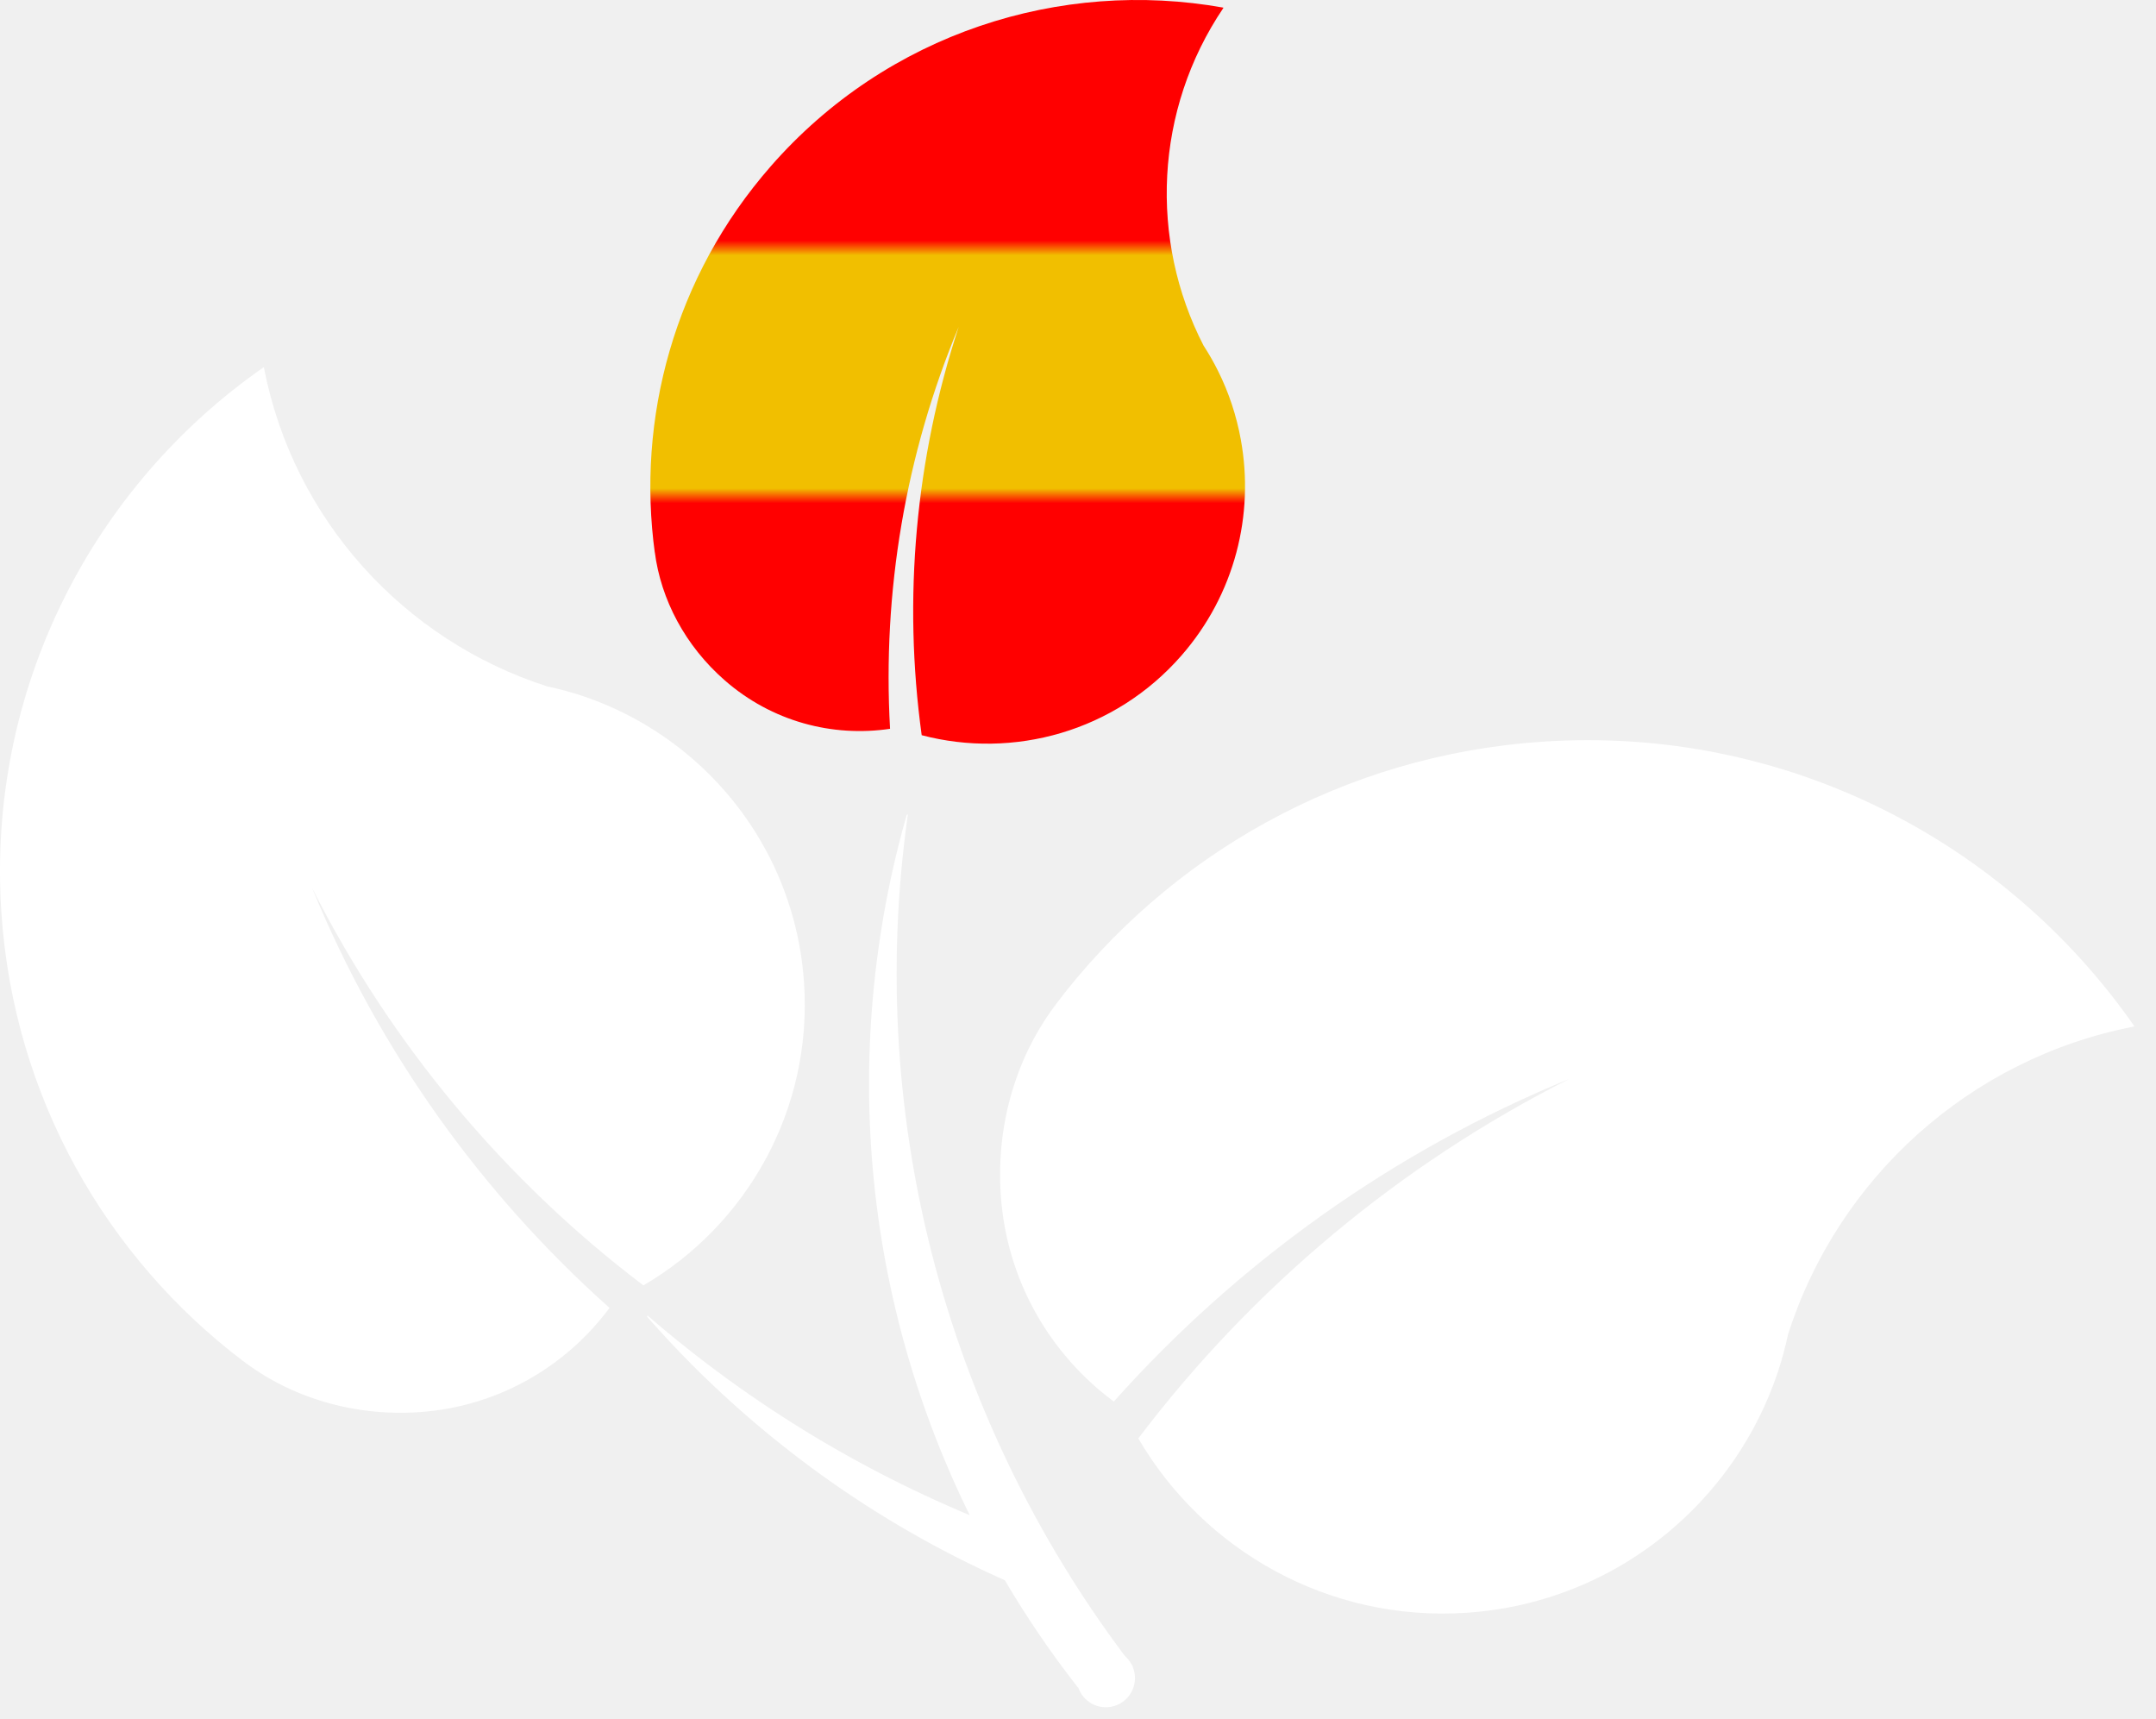
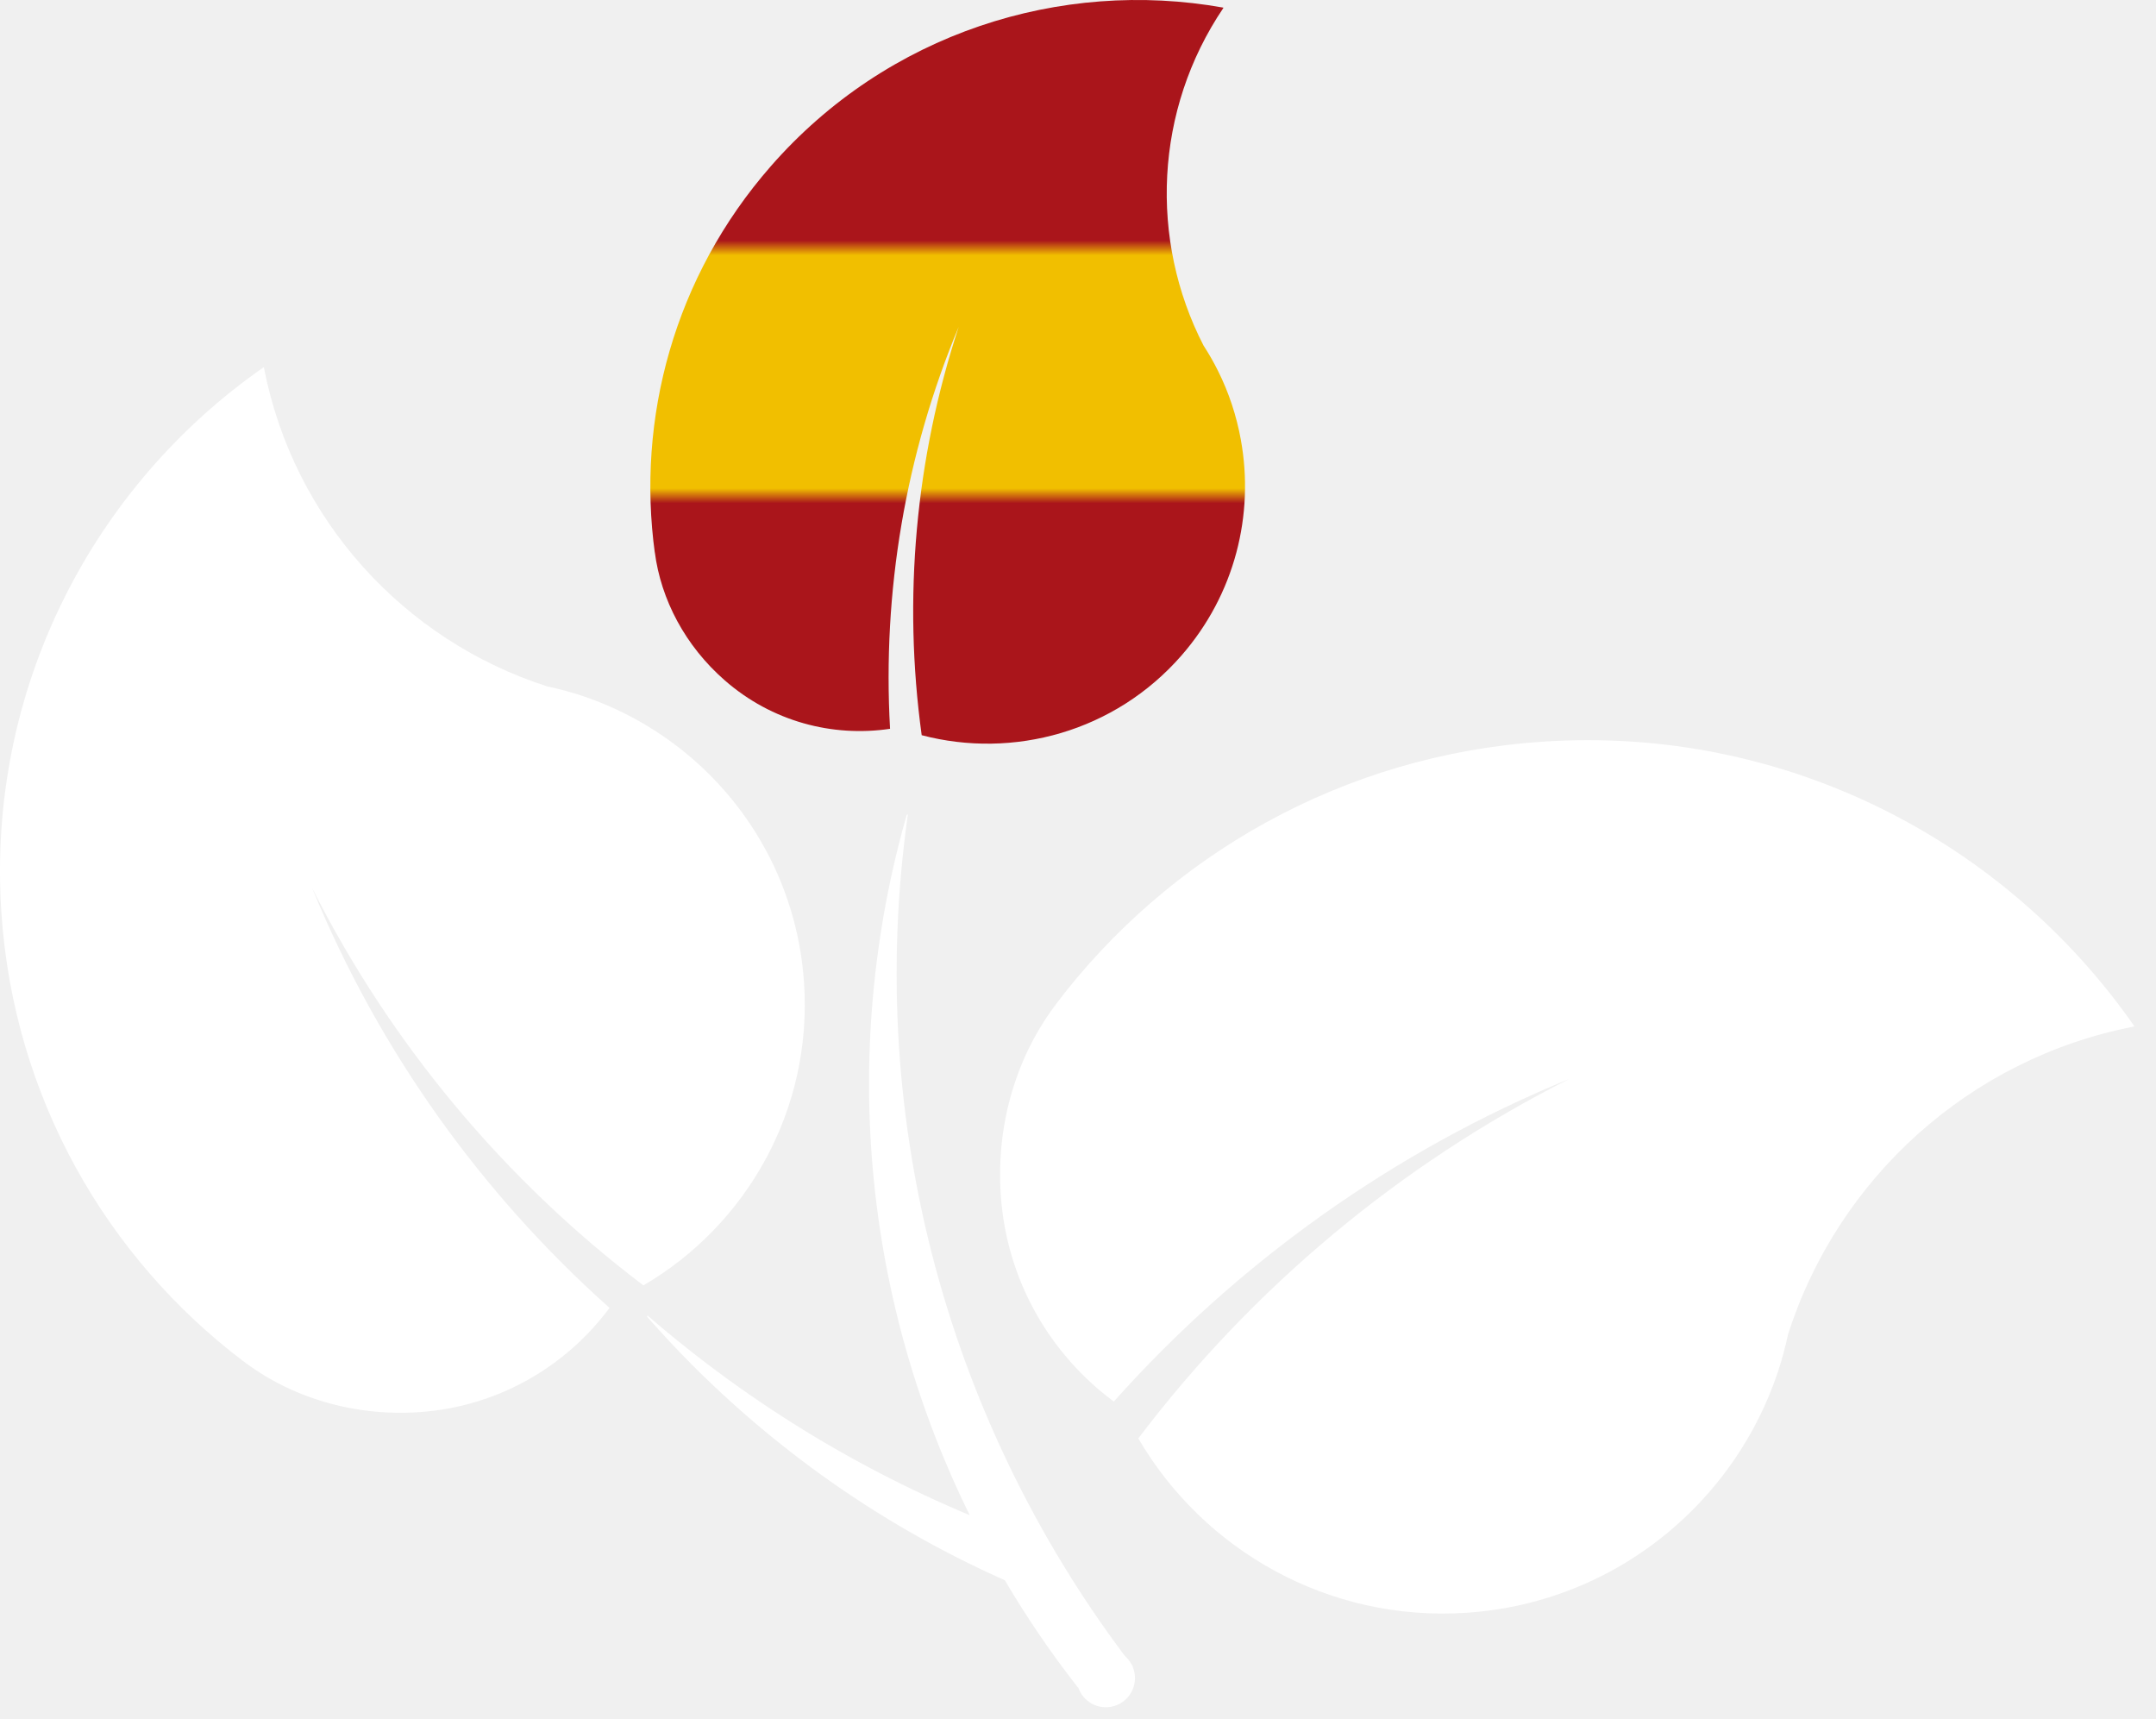
<svg xmlns="http://www.w3.org/2000/svg" id="Layer_2" data-name="Layer 2" viewBox="0 0 640 510">
  <defs>
    <style> .cls-1 { fill: #088180; } .cls-1, .cls-2 { stroke-width: 0px; } .cls-2 { fill: #fff; } </style>
-     <linearGradient id="es-top-88bf-vertical-gradient-b88af0" x1="0%" y1="0%" x2="0%" y2="100%">
-       <stop offset="0.00%" style="stop-color:#FF0000" />
-       <stop offset="32.33%" style="stop-color:#FF0000" />
+     <linearGradient id="es-top-5186-vertical-gradient-b00e94" x1="0%" y1="0%" x2="0%" y2="100%">
+       <stop offset="0.00%" style="stop-color:#AA151B" />
+       <stop offset="32.33%" style="stop-color:#AA151B" />
      <stop offset="34.33%" style="stop-color:#F1BF00" />
      <stop offset="65.67%" style="stop-color:#F1BF00" />
-       <stop offset="67.67%" style="stop-color:#FF0000" />
-       <stop offset="100.00%" style="stop-color:#FF0000" />
+       <stop offset="67.67%" style="stop-color:#AA151B" />
+       <stop offset="100.00%" style="stop-color:#AA151B" />
    </linearGradient>
  </defs>
  <g id="Layer_1-2" data-name="Layer 1">
    <path class="cls-1" d="m200.76,164.31s0,.02-.01.04c.01-.02.01-.03.01-.04Z" />
    <path class="cls-1" d="m336.98,299.22s-.03.01-.04.02c.02-.01.03-.01.04-.02Z" />
    <path class="cls-2" d="m335.97,494.14c2.17,4.26.47,9.47-3.78,11.64-4.27,2.17-9.48.47-11.64-3.79-2.17-4.27-.49-9.47,3.79-11.63,4.26-2.17,9.47-.47,11.63,3.78Z" />
    <path class="cls-2" d="m92.66,263.59c23.4,46.34,57.14,86.7,98.33,117.92,30.62-17.89,50.22-52.01,47.69-89.8-2.04-30.52-18.07-56.76-41.39-72.92-7.45-5.16-15.62-9.29-24.34-12.22-3.41-1.13-6.91-2.08-10.47-2.83-42.4-13.57-75.36-49.41-84.13-94.6l-.14-.1C27.48,144.39-4.01,204.67.41,270.87c3.66,54.84,31.24,102.41,71.85,133.18-.18-.14-.34-.28-.52-.42,14.29,11.07,33.1,16.81,52.58,15.51,23.41-1.57,43.64-13.48,56.61-30.95-38.23-34.09-68.6-76.67-88.27-124.61Zm-35.79,124.1s.01.02.03.03t-.03-.03Z" />
-     <path d="m284.59,97c-12.86,39.08-16.58,80.63-10.99,121.21,27.19,7.15,57.32-1,77.07-23.6,15.96-18.25,21.7-41.94,17.67-64.09-1.28-7.07-3.54-13.98-6.8-20.49-1.27-2.55-2.69-5.03-4.27-7.46-16.16-31.37-14.56-69.93,5.86-100.17v-.14c-48.26-8.63-99.72,7.51-134.33,47.09-28.7,32.81-39.9,74.91-34.39,114.94-.02-.18-.04-.35-.05-.52,1.8,14.22,9.12,27.98,20.78,38.16,14,12.25,32,16.92,49.07,14.38-2.3-40.53,4.54-81.42,20.38-119.31Zm-89.63,49.5s0,.02-.02.04c.02-.02.02-.03.02-.04Z" processed="true" fill="url(#es-top-88bf-vertical-gradient-b88af0)" />
+     <path d="m284.59,97c-12.86,39.08-16.58,80.63-10.99,121.21,27.19,7.15,57.32-1,77.07-23.6,15.96-18.25,21.7-41.94,17.67-64.09-1.28-7.07-3.54-13.98-6.8-20.49-1.27-2.55-2.69-5.03-4.27-7.46-16.16-31.37-14.56-69.93,5.86-100.17v-.14c-48.26-8.63-99.72,7.51-134.33,47.09-28.7,32.81-39.9,74.91-34.39,114.94-.02-.18-.04-.35-.05-.52,1.8,14.22,9.12,27.98,20.78,38.16,14,12.25,32,16.92,49.07,14.38-2.3-40.53,4.54-81.42,20.38-119.31Zm-89.63,49.5s0,.02-.02.04c.02-.02.02-.03.02-.04Z" processed="true" fill="url(#es-top-5186-vertical-gradient-b00e94)" />
    <path class="cls-2" d="m465.83,320.23c-50.27,25.39-94.07,62.01-127.93,106.7,19.4,33.22,56.42,54.48,97.43,51.75,33.12-2.21,61.59-19.61,79.13-44.93,5.6-8.07,10.09-16.96,13.25-26.42,1.23-3.7,2.25-7.49,3.08-11.35,14.72-46,53.61-81.77,102.64-91.29l.12-.13c-38.36-55.05-103.77-89.23-175.59-84.43-59.53,3.97-111.13,33.87-144.53,77.94.15-.19.31-.36.46-.55-12.02,15.51-18.24,35.91-16.82,57.05,1.68,25.4,14.61,47.35,33.56,61.42,37-41.46,83.2-74.42,135.21-95.77Zm-134.66-38.82s-.02,0-.02.02c0-.02.01-.02.02-.02Z" />
    <path class="cls-2" d="m269.5,241.69c-.11.05-.23.11-.35.17-1.69,5.97-3.23,12.03-4.57,18.18-18.98,87.93,3.98,175.16,55.42,240.84,5.66-1.54,11.11-3.67,16.27-6.28-53.72-69.9-79.88-160.26-66.77-252.92Z" />
    <path class="cls-2" d="m192.17,390.42c-.03.13-.04.28-.06.41,4.35,4.94,8.88,9.79,13.59,14.52,30.01,29.98,64.64,52.48,101.6,67.51-4.39-6.59-8.54-13.37-12.42-20.29-36.69-14.44-71.5-35.14-102.72-62.16Z" />
  </g>
</svg>
